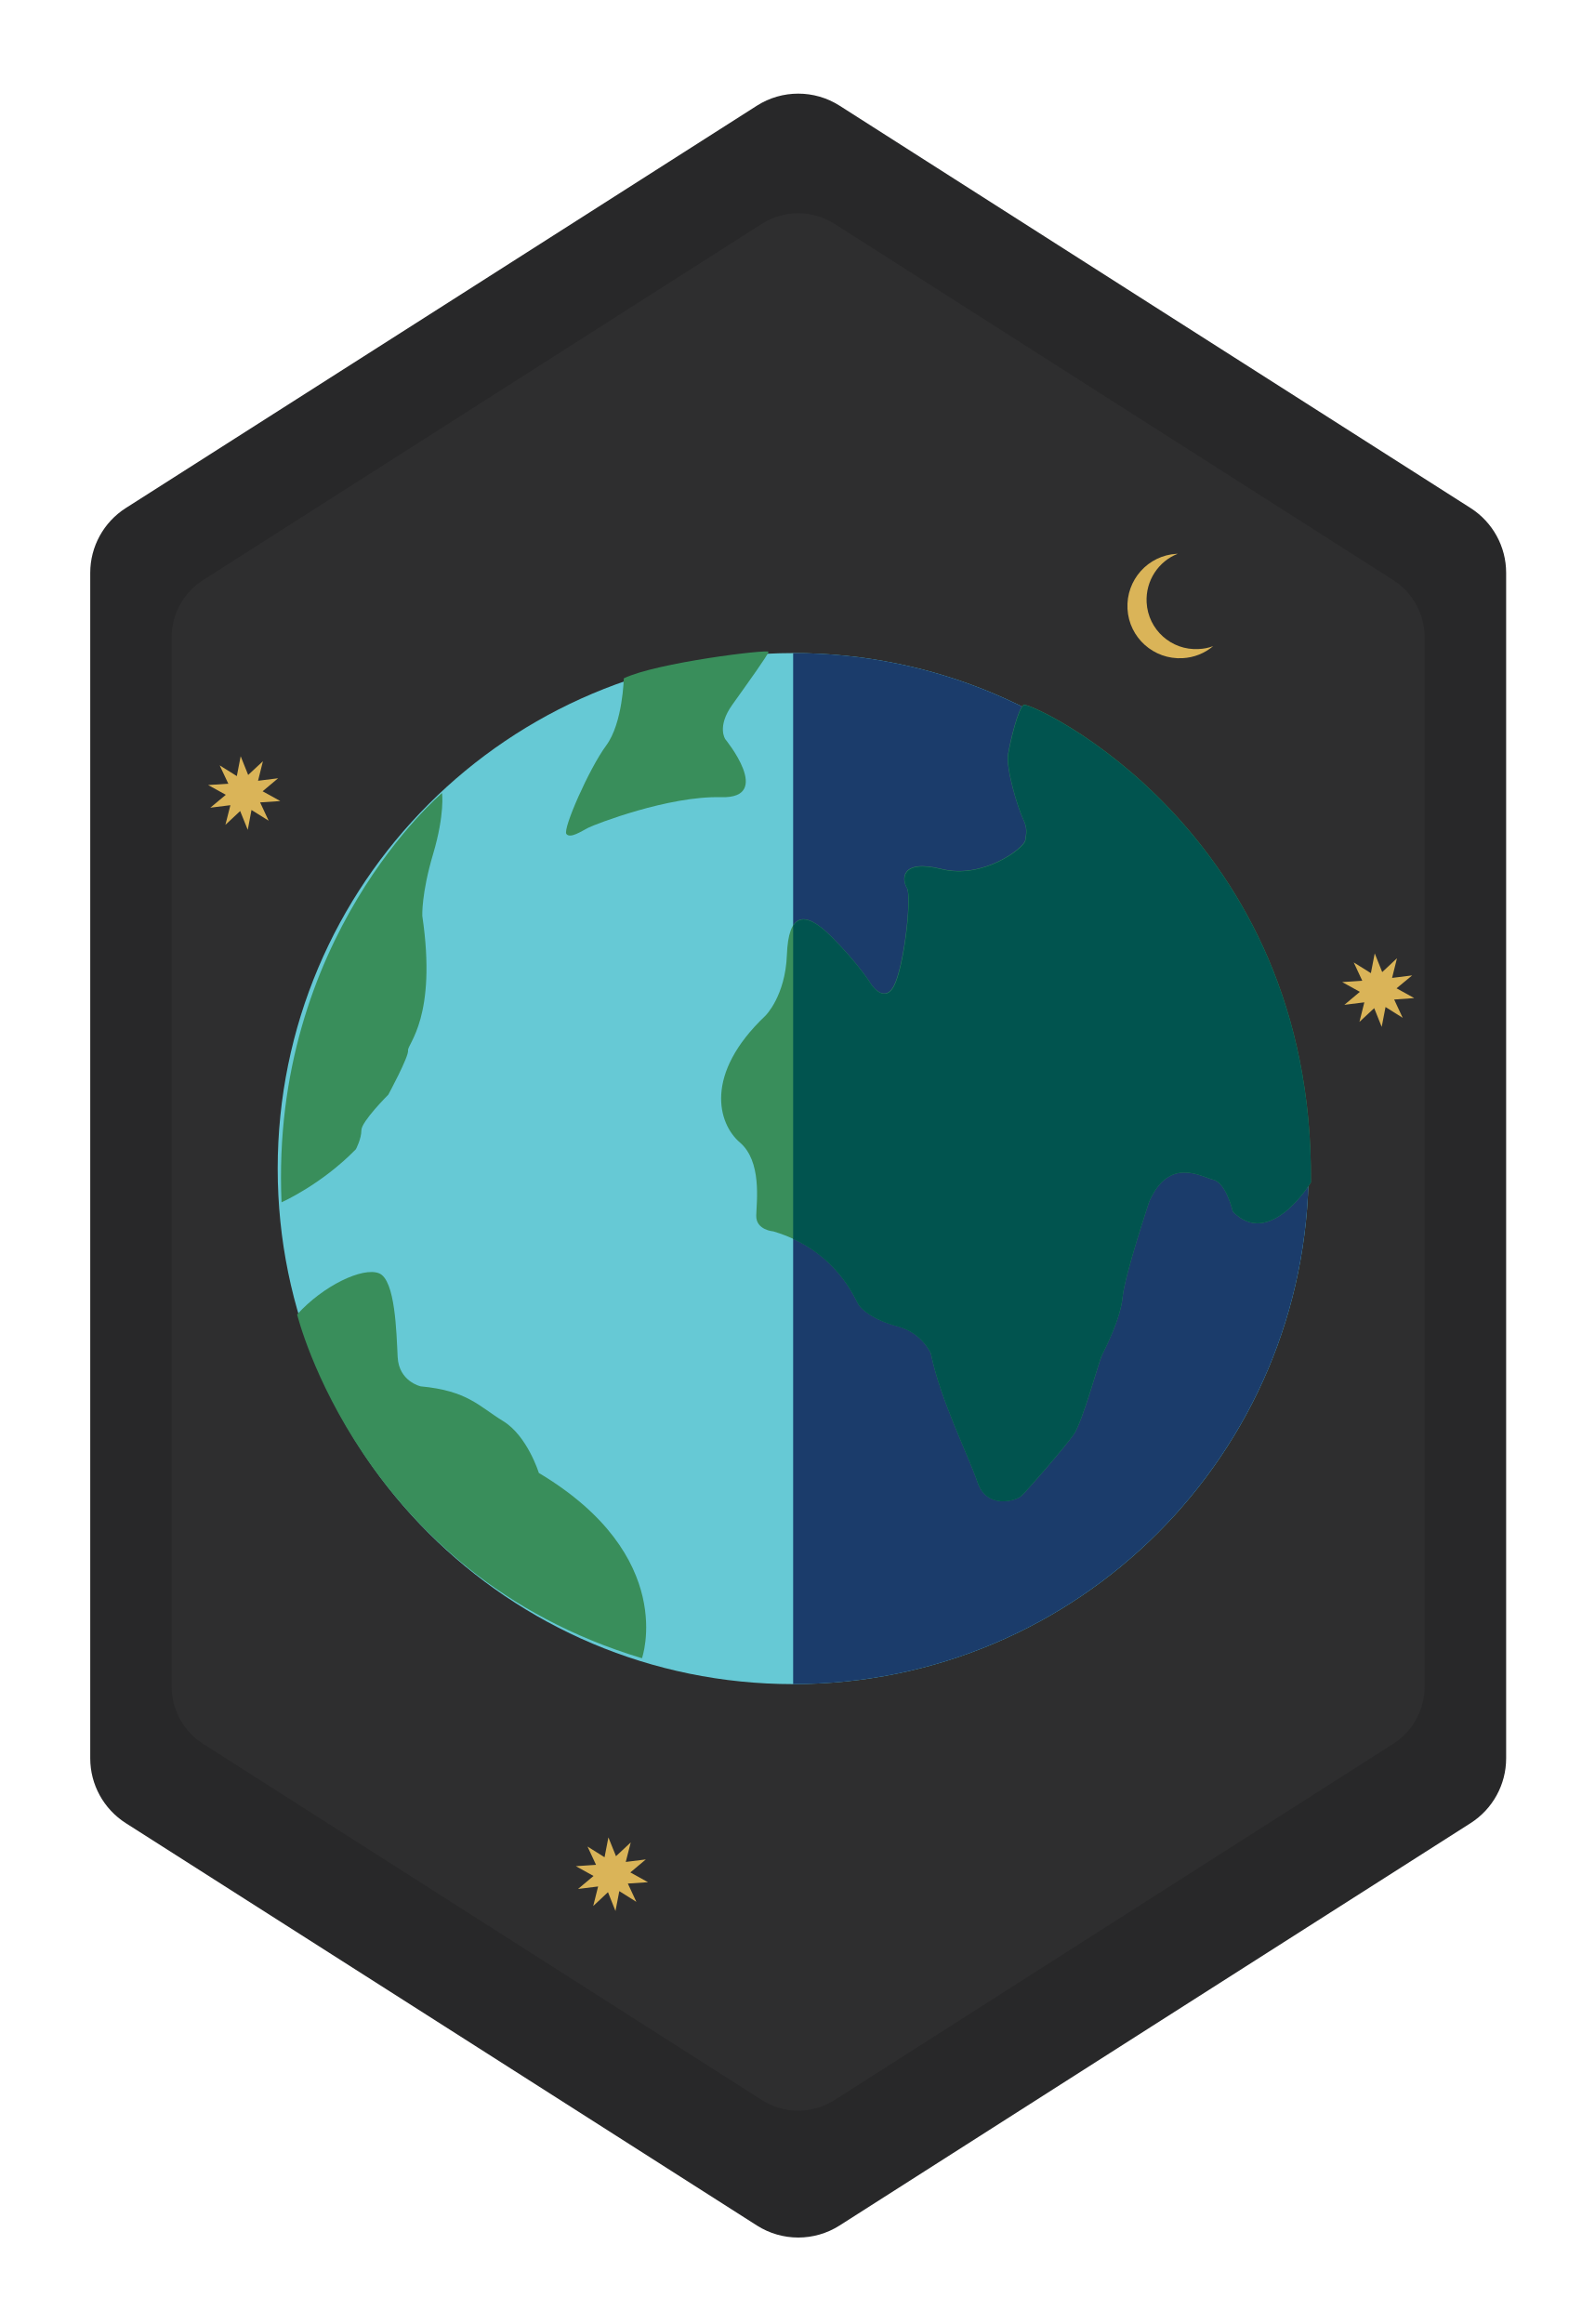
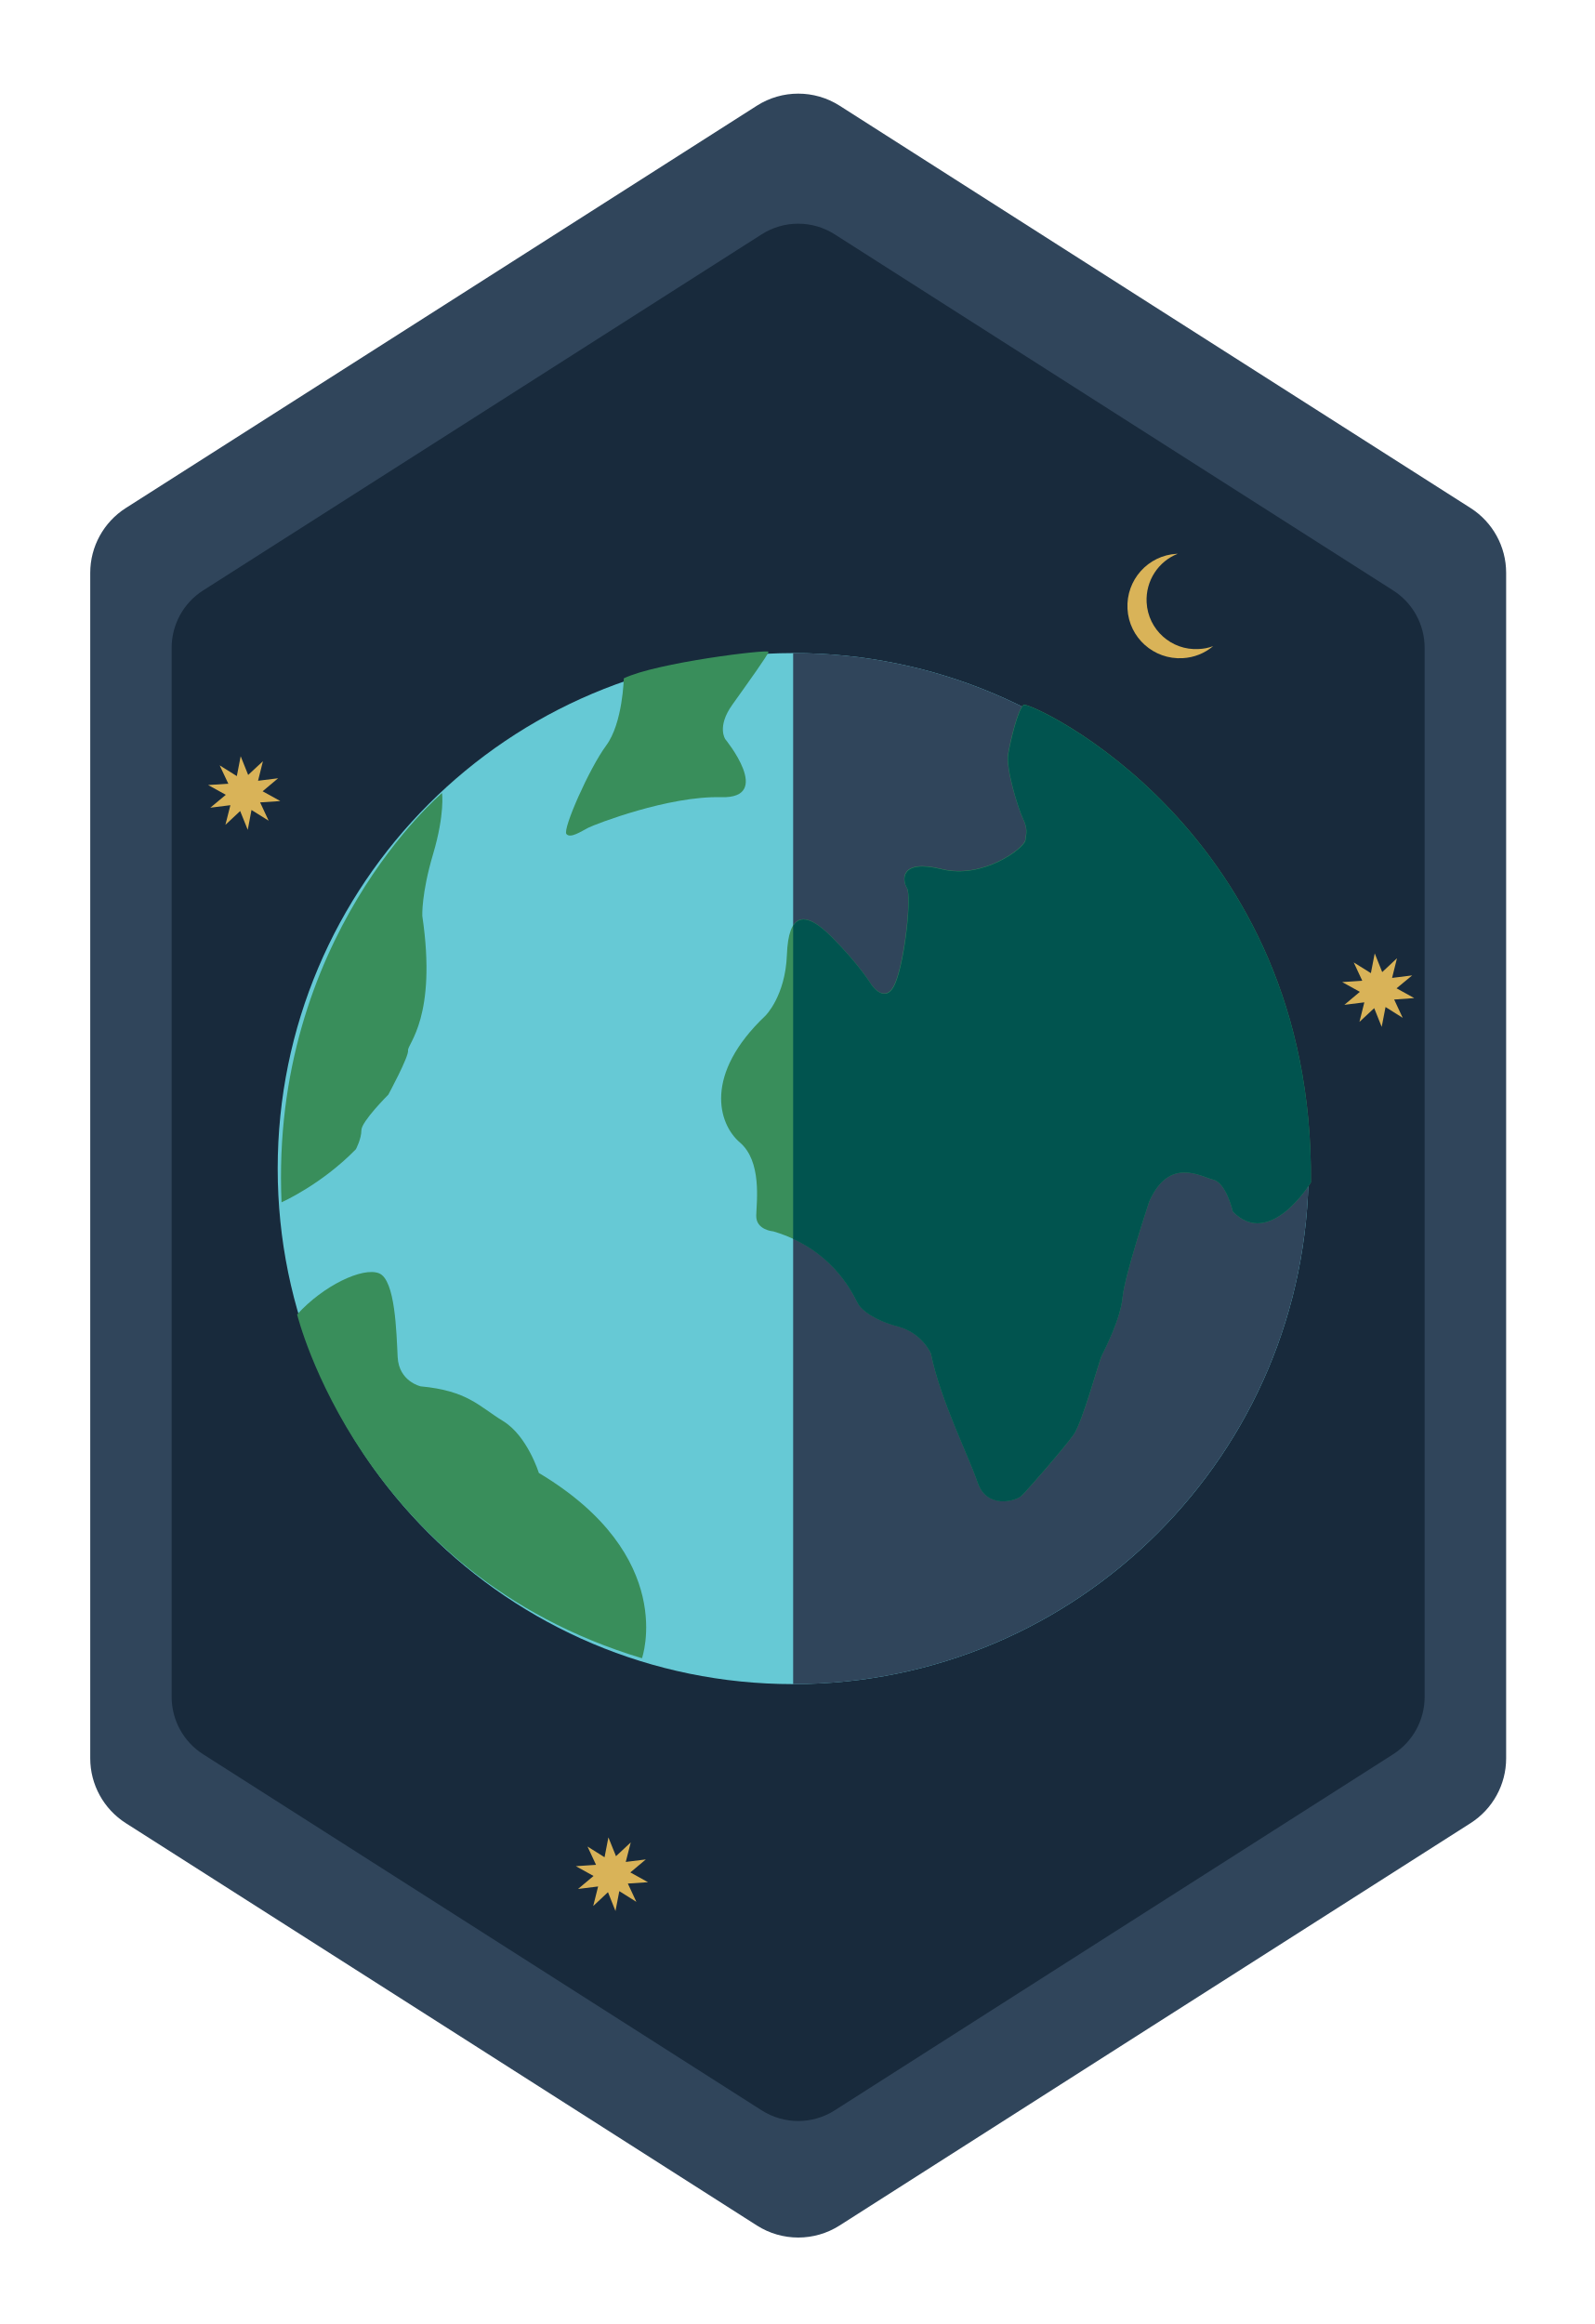
<svg xmlns="http://www.w3.org/2000/svg" version="1.1" id="Layer_1" x="0px" y="0px" viewBox="0 0 153.4 223.51" style="enable-background:new 0 0 153.4 223.51;" xml:space="preserve">
  <style type="text/css">
- 	.st0{fill:#282829;}
- 	.st1{fill:#2E2E2F;}
+ 	.st0{fill:#30455B;}
+ 	.st1{fill:#182A3C;}
	.st2{fill:#66C9D5;}
- 	.st3{fill:#1B3C6B;}
- 	.st4{fill:#398E5B;}
- 	.st5{fill:#01544F;}
- 	.st6{fill:#DAB458;}
+ 	.st3{fill:#398E5B;}
+ 	.st4{fill:#01544F;}
+ 	.st5{fill:#D9B358;}
</style>
  <path class="st0" d="M144.87,55.09v114.02c0,2.52-1.29,4.87-3.42,6.23l-30.63,19.52l-30.07,19.18c-2.42,1.54-5.52,1.54-7.94,0  l-30.08-19.18l-30.63-19.52c-2.13-1.36-3.42-3.71-3.42-6.23V55.09c0-2.52,1.29-4.87,3.42-6.23l30.63-19.52l30.08-19.18  c2.42-1.54,5.52-1.54,7.94,0l30.07,19.18l30.63,19.52C143.58,50.22,144.87,52.57,144.87,55.09z" />
-   <path class="st1" d="M137.03,61.3v100.9c0,2.23-1.14,4.31-3.02,5.51l-27.11,17.28l-26.61,16.97c-2.14,1.37-4.88,1.37-7.03,0  l-26.62-16.97l-27.11-17.28c-1.88-1.2-3.02-3.28-3.02-5.51V61.3c0-2.23,1.14-4.31,3.02-5.51l27.11-17.28l26.62-16.97  c2.14-1.37,4.89-1.37,7.03,0l26.61,16.97l27.11,17.28C135.89,56.99,137.03,59.07,137.03,61.3z" />
+   <path class="st1" d="M137.03,62.3v100.9c0,2.23-1.14,4.31-3.02,5.51l-27.11,17.28l-26.61,16.97c-2.14,1.37-4.88,1.37-7.03,0  l-26.62-16.97l-27.11-17.28c-1.88-1.2-3.02-3.28-3.02-5.51V62.3c0-2.23,1.14-4.31,3.02-5.51l27.11-17.28l26.62-16.97  c2.14-1.37,4.89-1.37,7.03,0l26.61,16.97l27.11,17.28C135.89,57.99,137.03,60.07,137.03,62.3z" />
  <circle class="st2" cx="76.29" cy="112.39" r="49.58" />
-   <path class="st3" d="M125.87,112.39c0,27.38-22.2,49.58-49.58,49.58V62.81C103.67,62.81,125.87,85.01,125.87,112.39z" />
-   <path class="st4" d="M27.08,115.63c0,0,3.8-1.67,7.15-5.1c0,0,0.53-0.99,0.53-1.83s2.59-3.42,2.59-3.42s1.98-3.65,1.9-4.26  c-0.08-0.61,2.81-3.19,1.37-12.93c0,0-0.1-2.12,1.04-5.96c1.14-3.84,0.86-5.86,0.86-5.86S25.97,90.2,27.08,115.63z" />
-   <path class="st4" d="M61.75,159.48c0,0,3.47-9.82-9.92-17.82c0,0-1.1-3.56-3.44-4.99c-2.34-1.43-3.39-2.91-7.93-3.34  c0,0-2.09-0.46-2.21-2.81s-0.22-7.43-1.79-8.06s-5.38,1.19-7.88,3.96C28.58,126.4,34.61,151.33,61.75,159.48z" />
-   <path class="st4" d="M126.09,113.72c0,0-3.94,6.48-7.51,2.8c0,0-0.62-2.75-1.87-3.06c-1.24-0.31-4.25-2.24-6.17,2.09  c0,0-2.37,7.11-2.56,9.18c-0.19,2.07-1.69,4.98-1.99,5.6s-1.84,6.37-2.72,7.63c-0.88,1.27-4.49,5.41-5.02,5.9  c-0.54,0.5-3.34,1.3-4.22-1.3s-3.57-7.9-4.49-12.39c0,0-0.84-1.99-3.18-2.61c-2.34-0.61-3.41-1.57-3.76-2.07s-2.11-5.25-8.21-7.06  c0,0-1.69-0.12-1.65-1.53s0.54-5.21-1.57-7.02c-2.11-1.8-3.49-6.56,2.45-12.19c0,0,1.92-1.88,2.07-5.87  c0.15-3.99,1.65-4.37,4.29-1.73c2.65,2.65,3.83,4.6,3.83,4.6s1.42,2.11,2.34-0.27c0.92-2.38,1.53-8.32,1.07-9.05  c-0.46-0.73-0.69-2.8,3.34-1.8c4.03,1,7.94-2.03,8.05-2.76s0.23-1.15-0.23-2.11c-0.46-0.96-1.65-4.79-1.42-6.17  c0.23-1.38,0.96-4.37,1.5-4.75S126.42,79.81,126.09,113.72z" />
-   <path class="st4" d="M60,65.24c0,0-0.09,4.3-1.7,6.47c-1.61,2.17-4.2,8.03-3.82,8.5c0.38,0.47,1.46-0.28,2.12-0.61  c0.66-0.33,7.7-3.07,12.77-2.93c5.08,0.14,0.4-5.57,0.4-5.57s-0.85-1.19,0.66-3.31c1.51-2.12,3.45-4.81,3.49-5.1  C73.97,62.41,63.11,63.73,60,65.24z" />
-   <path class="st5" d="M126.09,113.72c0,0-3.94,6.48-7.51,2.8c0,0-0.63-2.75-1.87-3.06s-4.25-2.24-6.17,2.1c0,0-2.37,7.11-2.56,9.18  s-1.68,4.98-1.99,5.6c-0.31,0.61-1.84,6.36-2.72,7.63c-0.89,1.26-4.49,5.4-5.03,5.9c-0.53,0.5-3.33,1.31-4.21-1.3  c-0.89-2.61-3.57-7.9-4.49-12.39c0,0-0.84-1.99-3.18-2.6c-2.34-0.62-3.42-1.58-3.76-2.07c-0.31-0.44-1.73-4.24-6.31-6.35V89.04  c0.68-1.11,1.94-0.69,3.7,1.07c2.65,2.65,3.84,4.61,3.84,4.61s1.42,2.1,2.34-0.27c0.92-2.38,1.53-8.32,1.07-9.05  c-0.46-0.73-0.69-2.8,3.33-1.8c4.03,0.99,7.94-2.04,8.06-2.76c0.11-0.73,0.23-1.15-0.23-2.11c-0.46-0.96-1.65-4.8-1.42-6.18  s0.96-4.37,1.49-4.75C99.01,67.42,126.41,79.81,126.09,113.72z" />
-   <polygon class="st6" points="26.96,77.04 25.02,77.17 25.84,78.93 24.19,77.9 23.83,79.81 23.1,78 21.68,79.33 22.16,77.44   20.23,77.68 21.72,76.44 20.02,75.5 21.96,75.37 21.13,73.61 22.78,74.64 23.15,72.73 23.87,74.53 25.29,73.21 24.82,75.09   26.75,74.85 25.26,76.1 " />
-   <polygon class="st6" points="136.03,95.99 134.1,96.13 134.92,97.89 133.27,96.85 132.9,98.76 132.18,96.96 130.76,98.28   131.23,96.4 129.31,96.64 130.8,95.39 129.1,94.45 131.03,94.32 130.21,92.56 131.86,93.59 132.23,91.69 132.95,93.49 134.37,92.16   133.9,94.05 135.83,93.81 134.33,95.05 " />
-   <polygon class="st6" points="62.33,181.02 60.39,181.15 61.21,182.91 59.57,181.88 59.2,183.79 58.48,181.98 57.06,183.31   57.53,181.43 55.6,181.67 57.09,180.42 55.39,179.48 57.33,179.35 56.51,177.59 58.15,178.62 58.52,176.71 59.25,178.52   60.67,177.19 60.19,179.07 62.12,178.83 60.63,180.08 " />
-   <path class="st6" d="M116.69,62.14c-0.8,0.68-1.82,1.1-2.94,1.16c-2.78,0.15-5.15-1.97-5.3-4.74c-0.15-2.78,1.97-5.15,4.74-5.3  c0.03,0,0.06,0,0.09,0c-1.85,0.72-3.1,2.59-2.99,4.68c0.14,2.62,2.38,4.63,5,4.48C115.79,62.4,116.25,62.31,116.69,62.14z" />
+   <path class="st0" d="M125.87,112.39c0,27.38-22.2,49.58-49.58,49.58V62.81C103.67,62.81,125.87,85.01,125.87,112.39z" />
+   <path class="st3" d="M27.08,115.63c0,0,3.8-1.67,7.15-5.1c0,0,0.53-0.99,0.53-1.83s2.59-3.42,2.59-3.42s1.98-3.65,1.9-4.26  c-0.08-0.61,2.81-3.19,1.37-12.93c0,0-0.1-2.12,1.04-5.96c1.14-3.84,0.86-5.86,0.86-5.86S25.97,90.2,27.08,115.63z" />
+   <path class="st3" d="M61.75,159.48c0,0,3.47-9.82-9.92-17.82c0,0-1.1-3.56-3.44-4.99c-2.34-1.43-3.39-2.91-7.93-3.34  c0,0-2.09-0.46-2.21-2.81s-0.22-7.43-1.79-8.06s-5.38,1.19-7.88,3.96C28.58,126.4,34.61,151.33,61.75,159.48z" />
+   <path class="st3" d="M126.09,113.72c0,0-3.94,6.48-7.51,2.8c0,0-0.62-2.75-1.87-3.06c-1.24-0.31-4.25-2.24-6.17,2.09  c0,0-2.37,7.11-2.56,9.18c-0.19,2.07-1.69,4.98-1.99,5.6s-1.84,6.37-2.72,7.63c-0.88,1.27-4.49,5.41-5.02,5.9  c-0.54,0.5-3.34,1.3-4.22-1.3s-3.57-7.9-4.49-12.39c0,0-0.84-1.99-3.18-2.61c-2.34-0.61-3.41-1.57-3.76-2.07s-2.11-5.25-8.21-7.06  c0,0-1.69-0.12-1.65-1.53s0.54-5.21-1.57-7.02c-2.11-1.8-3.49-6.56,2.45-12.19c0,0,1.92-1.88,2.07-5.87  c0.15-3.99,1.65-4.37,4.29-1.73c2.65,2.65,3.83,4.6,3.83,4.6s1.42,2.11,2.34-0.27c0.92-2.38,1.53-8.32,1.07-9.05  c-0.46-0.73-0.69-2.8,3.34-1.8c4.03,1,7.94-2.03,8.05-2.76s0.23-1.15-0.23-2.11c-0.46-0.96-1.65-4.79-1.42-6.17  c0.23-1.38,0.96-4.37,1.5-4.75S126.42,79.81,126.09,113.72z" />
+   <path class="st3" d="M60,65.24c0,0-0.09,4.3-1.7,6.47c-1.61,2.17-4.2,8.03-3.82,8.5c0.38,0.47,1.46-0.28,2.12-0.61  c0.66-0.33,7.7-3.07,12.77-2.93c5.08,0.14,0.4-5.57,0.4-5.57s-0.85-1.19,0.66-3.31c1.51-2.12,3.45-4.81,3.49-5.1  C73.97,62.41,63.11,63.73,60,65.24z" />
+   <path class="st4" d="M126.09,113.72c0,0-3.94,6.48-7.51,2.8c0,0-0.63-2.75-1.87-3.06s-4.25-2.24-6.17,2.1c0,0-2.37,7.11-2.56,9.18  s-1.68,4.98-1.99,5.6c-0.31,0.61-1.84,6.36-2.72,7.63c-0.89,1.26-4.49,5.4-5.03,5.9c-0.53,0.5-3.33,1.31-4.21-1.3  c-0.89-2.61-3.57-7.9-4.49-12.39c0,0-0.84-1.99-3.18-2.6c-2.34-0.62-3.42-1.58-3.76-2.07c-0.31-0.44-1.73-4.24-6.31-6.35V89.04  c0.68-1.11,1.94-0.69,3.7,1.07c2.65,2.65,3.84,4.61,3.84,4.61s1.42,2.1,2.34-0.27c0.92-2.38,1.53-8.32,1.07-9.05  c-0.46-0.73-0.69-2.8,3.33-1.8c4.03,0.99,7.94-2.04,8.06-2.76c0.11-0.73,0.23-1.15-0.23-2.11c-0.46-0.96-1.65-4.8-1.42-6.18  s0.96-4.37,1.49-4.75C99.01,67.42,126.41,79.81,126.09,113.72z" />
+   <polygon class="st5" points="26.96,77.04 25.02,77.17 25.84,78.93 24.19,77.9 23.83,79.81 23.1,78 21.68,79.33 22.16,77.44   20.23,77.68 21.72,76.44 20.02,75.5 21.96,75.37 21.13,73.61 22.78,74.64 23.15,72.73 23.87,74.53 25.29,73.21 24.82,75.09   26.75,74.85 25.26,76.1 " />
+   <polygon class="st5" points="136.03,95.99 134.1,96.13 134.92,97.89 133.27,96.85 132.9,98.76 132.18,96.96 130.76,98.28   131.23,96.4 129.31,96.64 130.8,95.39 129.1,94.45 131.03,94.32 130.21,92.56 131.86,93.59 132.23,91.69 132.95,93.49 134.37,92.16   133.9,94.05 135.83,93.81 134.33,95.05 " />
+   <polygon class="st5" points="62.33,181.02 60.39,181.15 61.21,182.91 59.57,181.88 59.2,183.79 58.48,181.98 57.06,183.31   57.53,181.43 55.6,181.67 57.09,180.42 55.39,179.48 57.33,179.35 56.51,177.59 58.15,178.62 58.52,176.71 59.25,178.52   60.67,177.19 60.19,179.07 62.12,178.83 60.63,180.08 " />
+   <path class="st5" d="M116.69,62.14c-0.8,0.68-1.82,1.1-2.94,1.16c-2.78,0.15-5.15-1.97-5.3-4.74c-0.15-2.78,1.97-5.15,4.74-5.3  c0.03,0,0.06,0,0.09,0c-1.85,0.72-3.1,2.59-2.99,4.68c0.14,2.62,2.38,4.63,5,4.48C115.79,62.4,116.25,62.31,116.69,62.14z" />
</svg>
